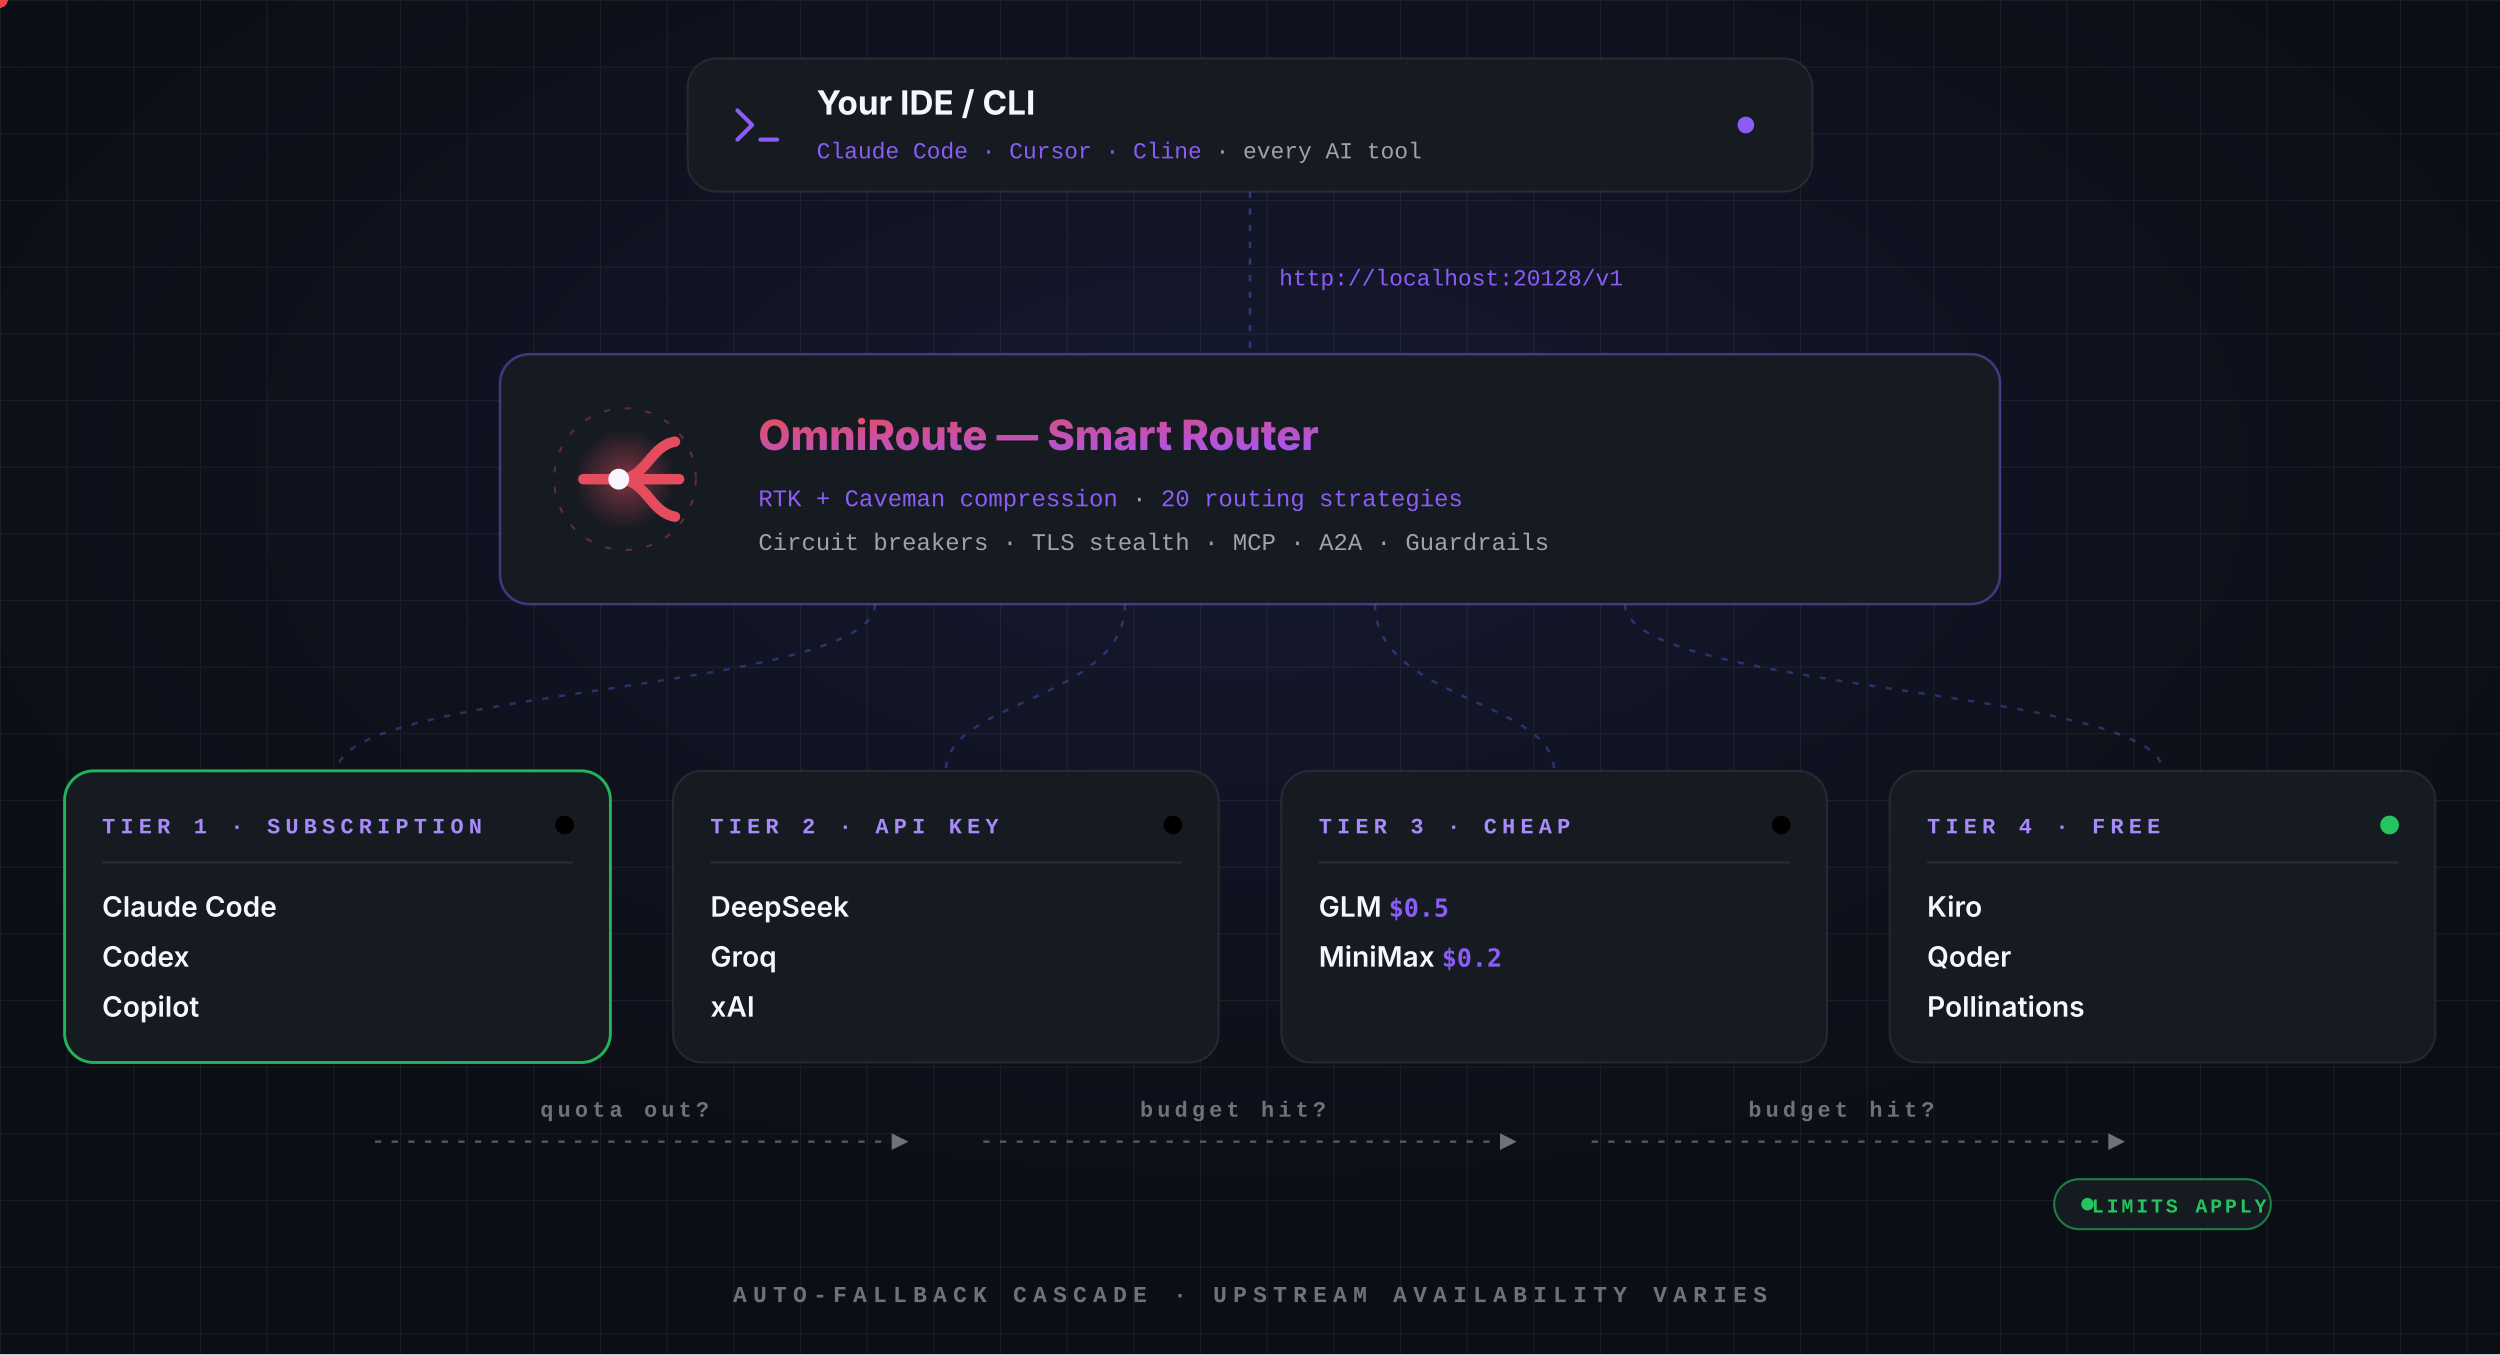
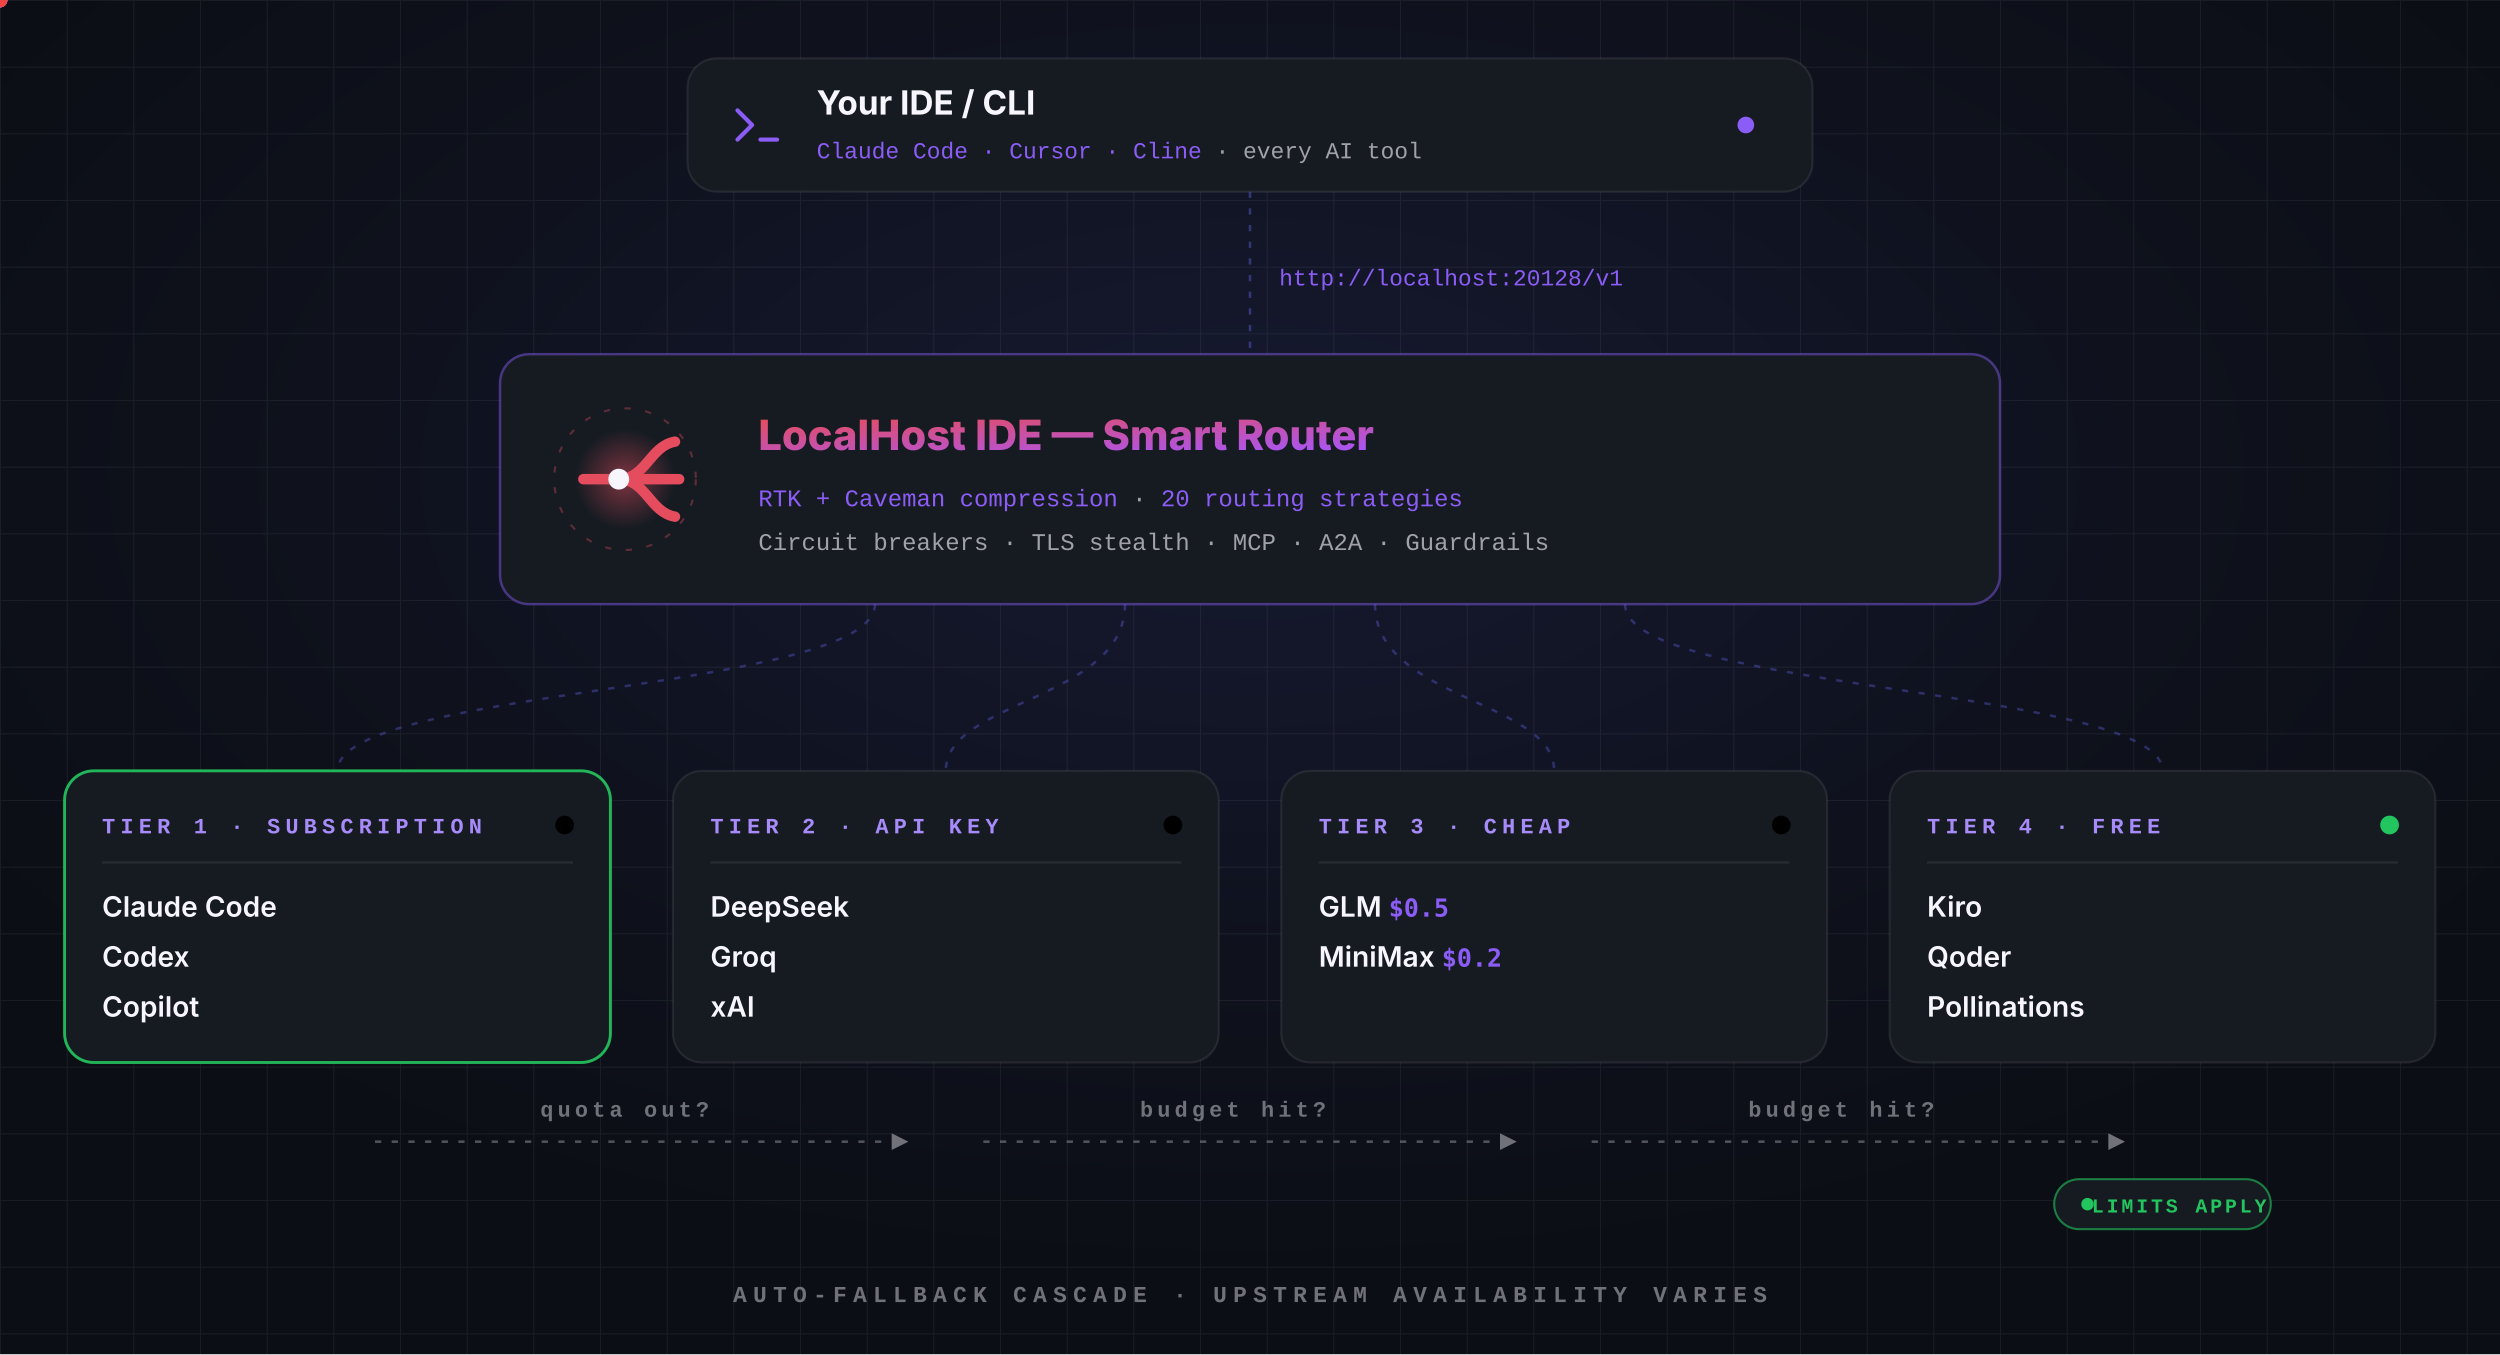
- <svg xmlns="http://www.w3.org/2000/svg" viewBox="0 0 1200 650" role="img" aria-label="OmniRoute request flow — auto-fallback cascade across 4 provider tiers">
+ <svg xmlns="http://www.w3.org/2000/svg" viewBox="0 0 1200 650" role="img" aria-label="LocalHost IDE request flow — auto-fallback cascade across 4 provider tiers">
  <defs>
    <radialGradient id="hubGlow" cx="50%" cy="50%" r="50%">
      <stop offset="0%" stop-color="#e54d5e" stop-opacity="0.5" />
      <stop offset="100%" stop-color="#e54d5e" stop-opacity="0" />
    </radialGradient>
    <radialGradient id="bgGlow" cx="50%" cy="35%" r="60%">
      <stop offset="0%" stop-color="#6366f1" stop-opacity="0.13" />
      <stop offset="60%" stop-color="#6366f1" stop-opacity="0.04" />
      <stop offset="100%" stop-color="#6366f1" stop-opacity="0" />
    </radialGradient>
    <linearGradient id="cardGrad" x1="0" x2="0" y1="0" y2="1">
      <stop offset="0%" stop-color="#161b22" stop-opacity="1" />
      <stop offset="100%" stop-color="#161b22" stop-opacity="1" />
    </linearGradient>
    <path id="pIn" d="M 600,92 L 600,170" />
    <path id="pT1" d="M 420,290 C 420,332 162,330 162,370" />
    <path id="pT2" d="M 540,290 C 540,336 454,336 454,370" />
    <path id="pT3" d="M 660,290 C 660,336 746,336 746,370" />
    <path id="pT4" d="M 780,290 C 780,332 1038,330 1038,370" />
    <path id="pC1" d="M 180,548 L 428,548" />
    <path id="pC2" d="M 472,548 L 720,548" />
    <path id="pC3" d="M 764,548 L 1012,548" />
    <linearGradient id="gradBrand" x1="0" y1="0" x2="1" y2="1">
      <stop offset="0%" stop-color="#e54d5e" />
      <stop offset="100%" stop-color="#a855f7" />
    </linearGradient>
    <pattern id="gridPaper" width="32" height="32" patternUnits="userSpaceOnUse">
      <path d="M 32 0 L 0 0 0 32" fill="none" stroke="#ffffff" stroke-opacity="0.06" stroke-width="1" />
    </pattern>
  </defs>
  <rect width="1200" height="650" fill="#0b0e14" />
  <rect width="1200" height="650" fill="url(#gridPaper)" />
  <rect width="1200" height="650" fill="url(#bgGlow)" />
  <rect x="330" y="28" width="540" height="64" rx="14" fill="url(#cardGrad)" stroke="#ffffff" stroke-opacity="0.08" stroke-width="1" />
  <g transform="translate(362, 60)" stroke="#8b5cf6" stroke-width="2" stroke-linecap="round" stroke-linejoin="round" fill="none">
    <path d="M -8 -7 L -1 0 L -8 7" />
    <line x1="3" y1="7" x2="11" y2="7" />
  </g>
  <text x="392" y="55" font-family="Inter, 'Segoe UI', Arial, Helvetica, system-ui, sans-serif" font-size="16" font-weight="700" fill="#F7F6FC">Your IDE / CLI</text>
  <text x="392" y="76" font-family="Consolas, 'Courier New', monospace" font-size="11" fill="#a1a1aa">
    <tspan fill="#8b5cf6">Claude Code · Cursor · Cline</tspan> · every AI tool</text>
  <circle cx="838" cy="60" r="4" fill="#8b5cf6">
    <animate attributeName="opacity" values="1;0.4;1" dur="2.5s" repeatCount="indefinite" />
  </circle>
  <use href="#pIn" stroke="#6366f1" stroke-width="1.2" stroke-dasharray="3 5" opacity="0.4" />
  <text x="614" y="137" font-family="Consolas, 'Courier New', monospace" font-size="11" fill="#8b5cf6">http://localhost:20128/v1</text>
  <g fill="#a78bfa">
    <circle r="3.2">
      <animateMotion dur="1.6s" repeatCount="indefinite" begin="0s">
        <mpath href="#pIn" />
      </animateMotion>
      <animate attributeName="opacity" values="0;1;1;0" dur="1.6s" begin="0s" repeatCount="indefinite" />
    </circle>
    <circle r="3.2">
      <animateMotion dur="1.6s" repeatCount="indefinite" begin="0.55s">
        <mpath href="#pIn" />
      </animateMotion>
      <animate attributeName="opacity" values="0;1;1;0" dur="1.6s" begin="0.55s" repeatCount="indefinite" />
    </circle>
    <circle r="3.2">
      <animateMotion dur="1.6s" repeatCount="indefinite" begin="1.1s">
        <mpath href="#pIn" />
      </animateMotion>
      <animate attributeName="opacity" values="0;1;1;0" dur="1.6s" begin="1.1s" repeatCount="indefinite" />
    </circle>
  </g>
  <rect x="240" y="170" width="720" height="120" rx="14" fill="url(#cardGrad)" stroke="#8b5cf6" stroke-width="1.2" stroke-opacity="0.45" />
  <g transform="translate(258, 188)">
    <circle cx="42" cy="42" r="34" fill="none" stroke="#e54d5e" stroke-width="1" opacity="0.35" stroke-dasharray="3 7">
      <animateTransform attributeName="transform" type="rotate" from="0 42 42" to="360 42 42" dur="30s" repeatCount="indefinite" />
    </circle>
    <circle cx="42" cy="42" r="24" fill="url(#hubGlow)">
      <animate attributeName="r" values="22;30;22" dur="3.2s" repeatCount="indefinite" />
    </circle>
    <g stroke="#e54d5e" stroke-width="5" stroke-linecap="round" fill="none">
      <line x1="22" y1="42" x2="38" y2="42" />
      <path d="M 39 42 C 52 42, 54 26, 66 24" />
      <path d="M 39 42 C 54 42, 56 42, 68 42" />
      <path d="M 39 42 C 52 42, 54 58, 66 60" />
    </g>
    <circle cx="39" cy="42" r="5" fill="#f7f6fc">
      <animate attributeName="opacity" values="1;0.7;1" dur="1.8s" repeatCount="indefinite" />
    </circle>
  </g>
-   <text x="364" y="216" font-family="Inter, 'Segoe UI', Arial, Helvetica, system-ui, sans-serif" font-size="20" font-weight="800" fill="url(#gradBrand)">OmniRoute — Smart Router</text>
+   <text x="364" y="216" font-family="Inter, 'Segoe UI', Arial, Helvetica, system-ui, sans-serif" font-size="20" font-weight="800" fill="url(#gradBrand)">LocalHost IDE — Smart Router</text>
  <text x="364" y="243" font-family="Consolas, 'Courier New', monospace" font-size="11.5" fill="#a1a1aa">
    <tspan fill="#8b5cf6">RTK + Caveman compression</tspan> · <tspan fill="#8b5cf6">20 routing strategies</tspan>
  </text>
  <text x="364" y="264" font-family="Consolas, 'Courier New', monospace" font-size="11.5" fill="#a1a1aa">Circuit breakers · TLS stealth · MCP · A2A · Guardrails</text>
  <g stroke="#6366f1" stroke-width="1.2" fill="none" stroke-dasharray="3 5" opacity="0.35">
    <use href="#pT1" />
    <use href="#pT2" />
    <use href="#pT3" />
    <use href="#pT4" />
  </g>
  <g fill="#8b5cf6">
    <g>
      <animate attributeName="opacity" values="1;1;0;0;1" keyTimes="0;0.23;0.27;0.96;1" dur="16s" repeatCount="indefinite" />
      <circle r="3.5">
        <animateMotion dur="1.4s" repeatCount="indefinite" begin="0s">
          <mpath href="#pT1" />
        </animateMotion>
        <animate attributeName="opacity" values="0;1;1;0" dur="1.4s" begin="0s" repeatCount="indefinite" />
      </circle>
      <circle r="3.5">
        <animateMotion dur="1.4s" repeatCount="indefinite" begin="0.7s">
          <mpath href="#pT1" />
        </animateMotion>
        <animate attributeName="opacity" values="0;1;1;0" dur="1.4s" begin="0.7s" repeatCount="indefinite" />
      </circle>
    </g>
    <g>
      <animate attributeName="opacity" values="0;0;1;1;0;0" keyTimes="0;0.24;0.28;0.48;0.52;1" dur="16s" repeatCount="indefinite" />
      <circle r="3.5">
        <animateMotion dur="1.4s" repeatCount="indefinite" begin="0s">
          <mpath href="#pT2" />
        </animateMotion>
        <animate attributeName="opacity" values="0;1;1;0" dur="1.4s" begin="0s" repeatCount="indefinite" />
      </circle>
      <circle r="3.5">
        <animateMotion dur="1.4s" repeatCount="indefinite" begin="0.7s">
          <mpath href="#pT2" />
        </animateMotion>
        <animate attributeName="opacity" values="0;1;1;0" dur="1.4s" begin="0.7s" repeatCount="indefinite" />
      </circle>
    </g>
    <g>
      <animate attributeName="opacity" values="0;0;1;1;0;0" keyTimes="0;0.49;0.53;0.73;0.77;1" dur="16s" repeatCount="indefinite" />
      <circle r="3.5">
        <animateMotion dur="1.4s" repeatCount="indefinite" begin="0s">
          <mpath href="#pT3" />
        </animateMotion>
        <animate attributeName="opacity" values="0;1;1;0" dur="1.4s" begin="0s" repeatCount="indefinite" />
      </circle>
      <circle r="3.5">
        <animateMotion dur="1.4s" repeatCount="indefinite" begin="0.7s">
          <mpath href="#pT3" />
        </animateMotion>
        <animate attributeName="opacity" values="0;1;1;0" dur="1.4s" begin="0.7s" repeatCount="indefinite" />
      </circle>
    </g>
    <g>
      <animate attributeName="opacity" values="0;0;1;1;0" keyTimes="0;0.74;0.78;0.985;1" dur="16s" repeatCount="indefinite" />
      <circle r="3.5">
        <animateMotion dur="1.4s" repeatCount="indefinite" begin="0s">
          <mpath href="#pT4" />
        </animateMotion>
        <animate attributeName="opacity" values="0;1;1;0" dur="1.4s" begin="0s" repeatCount="indefinite" />
      </circle>
      <circle r="3.5">
        <animateMotion dur="1.4s" repeatCount="indefinite" begin="0.7s">
          <mpath href="#pT4" />
        </animateMotion>
        <animate attributeName="opacity" values="0;1;1;0" dur="1.4s" begin="0.7s" repeatCount="indefinite" />
      </circle>
    </g>
  </g>
  <g transform="translate(31, 370)">
    <rect width="262" height="140" rx="14" fill="url(#cardGrad)" stroke="#ffffff" stroke-opacity="0.08" stroke-width="1" />
    <rect width="262" height="140" rx="14" fill="none" stroke="#22c55e" stroke-width="1.4" stroke-opacity="0.9">
      <animate attributeName="stroke-opacity" values="0.9;0.9;0;0;0.9" keyTimes="0;0.23;0.27;0.96;1" dur="16s" repeatCount="indefinite" />
    </rect>
    <text x="18" y="30" font-family="Consolas, 'Courier New', monospace" font-size="10.5" letter-spacing="2.5" font-weight="700" fill="#a78bfa">TIER 1 · SUBSCRIPTION</text>
    <circle cx="240" cy="26" r="4.5">
      <animate attributeName="fill" values="#22c55e;#22c55e;#ef4444;#ef4444;#22c55e" keyTimes="0;0.23;0.28;0.985;1" dur="16s" repeatCount="indefinite" />
      <animate attributeName="opacity" values="1;0.45;1" dur="1.8s" repeatCount="indefinite" />
    </circle>
    <line x1="18" y1="44" x2="244" y2="44" stroke="#ffffff" stroke-opacity="0.08" stroke-width="1" />
    <g font-family="Inter, 'Segoe UI', Arial, Helvetica, system-ui, sans-serif" font-size="13.5" font-weight="600" fill="#F7F6FC">
      <text x="18" y="70">Claude Code</text>
      <text x="18" y="94">Codex</text>
      <text x="18" y="118">Copilot</text>
    </g>
  </g>
  <g transform="translate(323, 370)">
    <rect width="262" height="140" rx="14" fill="url(#cardGrad)" stroke="#ffffff" stroke-opacity="0.08" stroke-width="1" />
    <rect width="262" height="140" rx="14" fill="none" stroke="#22c55e" stroke-width="1.4" stroke-opacity="0">
      <animate attributeName="stroke-opacity" values="0;0;0.9;0.9;0;0" keyTimes="0;0.24;0.28;0.48;0.52;1" dur="16s" repeatCount="indefinite" />
    </rect>
    <text x="18" y="30" font-family="Consolas, 'Courier New', monospace" font-size="10.5" letter-spacing="2.5" font-weight="700" fill="#a78bfa">TIER 2 · API KEY</text>
    <circle cx="240" cy="26" r="4.5">
      <animate attributeName="fill" values="#71717a;#71717a;#22c55e;#22c55e;#ef4444;#ef4444;#71717a" keyTimes="0;0.24;0.28;0.48;0.53;0.985;1" dur="16s" repeatCount="indefinite" />
      <animate attributeName="opacity" values="1;0.5;1" dur="1.8s" repeatCount="indefinite" />
    </circle>
    <line x1="18" y1="44" x2="244" y2="44" stroke="#ffffff" stroke-opacity="0.08" stroke-width="1" />
    <g font-family="Inter, 'Segoe UI', Arial, Helvetica, system-ui, sans-serif" font-size="13.5" font-weight="600" fill="#F7F6FC">
      <text x="18" y="70">DeepSeek</text>
      <text x="18" y="94">Groq</text>
      <text x="18" y="118">xAI</text>
    </g>
  </g>
  <g transform="translate(615, 370)">
    <rect width="262" height="140" rx="14" fill="url(#cardGrad)" stroke="#ffffff" stroke-opacity="0.08" stroke-width="1" />
    <rect width="262" height="140" rx="14" fill="none" stroke="#22c55e" stroke-width="1.4" stroke-opacity="0">
      <animate attributeName="stroke-opacity" values="0;0;0.9;0.9;0;0" keyTimes="0;0.49;0.53;0.73;0.77;1" dur="16s" repeatCount="indefinite" />
    </rect>
    <text x="18" y="30" font-family="Consolas, 'Courier New', monospace" font-size="10.5" letter-spacing="2.5" font-weight="700" fill="#a78bfa">TIER 3 · CHEAP</text>
    <circle cx="240" cy="26" r="4.5">
      <animate attributeName="fill" values="#71717a;#71717a;#22c55e;#22c55e;#ef4444;#ef4444;#71717a" keyTimes="0;0.49;0.53;0.73;0.78;0.985;1" dur="16s" repeatCount="indefinite" />
      <animate attributeName="opacity" values="1;0.5;1" dur="1.8s" repeatCount="indefinite" />
    </circle>
    <line x1="18" y1="44" x2="244" y2="44" stroke="#ffffff" stroke-opacity="0.08" stroke-width="1" />
    <g font-family="Inter, 'Segoe UI', Arial, Helvetica, system-ui, sans-serif" font-size="13.5" font-weight="600" fill="#F7F6FC">
      <text x="18" y="70">GLM <tspan font-family="Consolas, monospace" font-size="12" fill="#8b5cf6">$0.5</tspan>
      </text>
      <text x="18" y="94">MiniMax <tspan font-family="Consolas, monospace" font-size="12" fill="#8b5cf6">$0.2</tspan>
      </text>
    </g>
  </g>
  <g transform="translate(907, 370)">
    <rect width="262" height="140" rx="14" fill="url(#cardGrad)" stroke="#ffffff" stroke-opacity="0.08" stroke-width="1" />
    <rect width="262" height="140" rx="14" fill="none" stroke="#22c55e" stroke-width="1.4" stroke-opacity="0">
      <animate attributeName="stroke-opacity" values="0;0;0.9;0.9;0" keyTimes="0;0.74;0.78;0.985;1" dur="16s" repeatCount="indefinite" />
    </rect>
    <text x="18" y="30" font-family="Consolas, 'Courier New', monospace" font-size="10.5" letter-spacing="2.5" font-weight="700" fill="#a78bfa">TIER 4 · FREE</text>
    <circle cx="240" cy="26" r="4.5" fill="#22c55e">
      <animate attributeName="opacity" values="1;0.45;1" dur="1.8s" repeatCount="indefinite" />
    </circle>
    <line x1="18" y1="44" x2="244" y2="44" stroke="#ffffff" stroke-opacity="0.08" stroke-width="1" />
    <g font-family="Inter, 'Segoe UI', Arial, Helvetica, system-ui, sans-serif" font-size="13.5" font-weight="600" fill="#F7F6FC">
      <text x="18" y="70">Kiro</text>
      <text x="18" y="94">Qoder</text>
      <text x="18" y="118">Pollinations</text>
    </g>
  </g>
  <g stroke="#71717a" stroke-width="1.2" fill="none" stroke-dasharray="3 5" opacity="0.7">
    <use href="#pC1" />
    <use href="#pC2" />
    <use href="#pC3" />
  </g>
  <polygon points="428,544 436,548 428,552" fill="#71717a" />
  <polygon points="720,544 728,548 720,552" fill="#71717a" />
  <polygon points="1012,544 1020,548 1012,552" fill="#71717a" />
  <text x="304" y="536" font-family="Consolas, 'Courier New', monospace" font-size="10.5" letter-spacing="2" font-weight="700" fill="#71717a" text-anchor="middle">
    quota out?
    <animate attributeName="fill" values="#71717a;#71717a;#ef4444;#ef4444;#71717a;#71717a" keyTimes="0;0.21;0.23;0.29;0.32;1" dur="16s" repeatCount="indefinite" />
  </text>
  <text x="596" y="536" font-family="Consolas, 'Courier New', monospace" font-size="10.5" letter-spacing="2" font-weight="700" fill="#71717a" text-anchor="middle">
    budget hit?
    <animate attributeName="fill" values="#71717a;#71717a;#ef4444;#ef4444;#71717a;#71717a" keyTimes="0;0.46;0.48;0.54;0.57;1" dur="16s" repeatCount="indefinite" />
  </text>
  <text x="888" y="536" font-family="Consolas, 'Courier New', monospace" font-size="10.5" letter-spacing="2" font-weight="700" fill="#71717a" text-anchor="middle">
    budget hit?
    <animate attributeName="fill" values="#71717a;#71717a;#ef4444;#ef4444;#71717a;#71717a" keyTimes="0;0.71;0.73;0.79;0.82;1" dur="16s" repeatCount="indefinite" />
  </text>
  <circle r="3.5" fill="#ef4444">
    <animateMotion dur="16s" repeatCount="indefinite" calcMode="linear" keyPoints="0;0;1;1" keyTimes="0;0.235;0.27;1">
      <mpath href="#pC1" />
    </animateMotion>
    <animate attributeName="opacity" values="0;0;1;1;0;0" keyTimes="0;0.235;0.245;0.265;0.275;1" dur="16s" repeatCount="indefinite" />
  </circle>
  <circle r="3.5" fill="#ef4444">
    <animateMotion dur="16s" repeatCount="indefinite" calcMode="linear" keyPoints="0;0;1;1" keyTimes="0;0.485;0.52;1">
      <mpath href="#pC2" />
    </animateMotion>
    <animate attributeName="opacity" values="0;0;1;1;0;0" keyTimes="0;0.485;0.495;0.515;0.525;1" dur="16s" repeatCount="indefinite" />
  </circle>
  <circle r="3.5" fill="#ef4444">
    <animateMotion dur="16s" repeatCount="indefinite" calcMode="linear" keyPoints="0;0;1;1" keyTimes="0;0.735;0.77;1">
      <mpath href="#pC3" />
    </animateMotion>
    <animate attributeName="opacity" values="0;0;1;1;0;0" keyTimes="0;0.735;0.745;0.765;0.775;1" dur="16s" repeatCount="indefinite" />
  </circle>
  <g transform="translate(986, 566)">
    <rect width="104" height="24" rx="12" fill="#161b22" stroke="#22c55e" stroke-width="1" stroke-opacity="0.6" />
    <circle cx="16" cy="12" r="3" fill="#22c55e">
      <animate attributeName="opacity" values="1;0.35;1" dur="1.6s" repeatCount="indefinite" />
    </circle>
    <text x="60" y="16" text-anchor="middle" font-family="Consolas, 'Courier New', monospace" font-size="9.5" letter-spacing="1.4" font-weight="700" fill="#22c55e">LIMITS APPLY</text>
  </g>
  <text x="600" y="625" font-family="Consolas, 'Courier New', monospace" font-size="11" letter-spacing="3" font-weight="700" fill="#71717a" text-anchor="middle">AUTO-FALLBACK CASCADE · UPSTREAM AVAILABILITY VARIES</text>
</svg>
